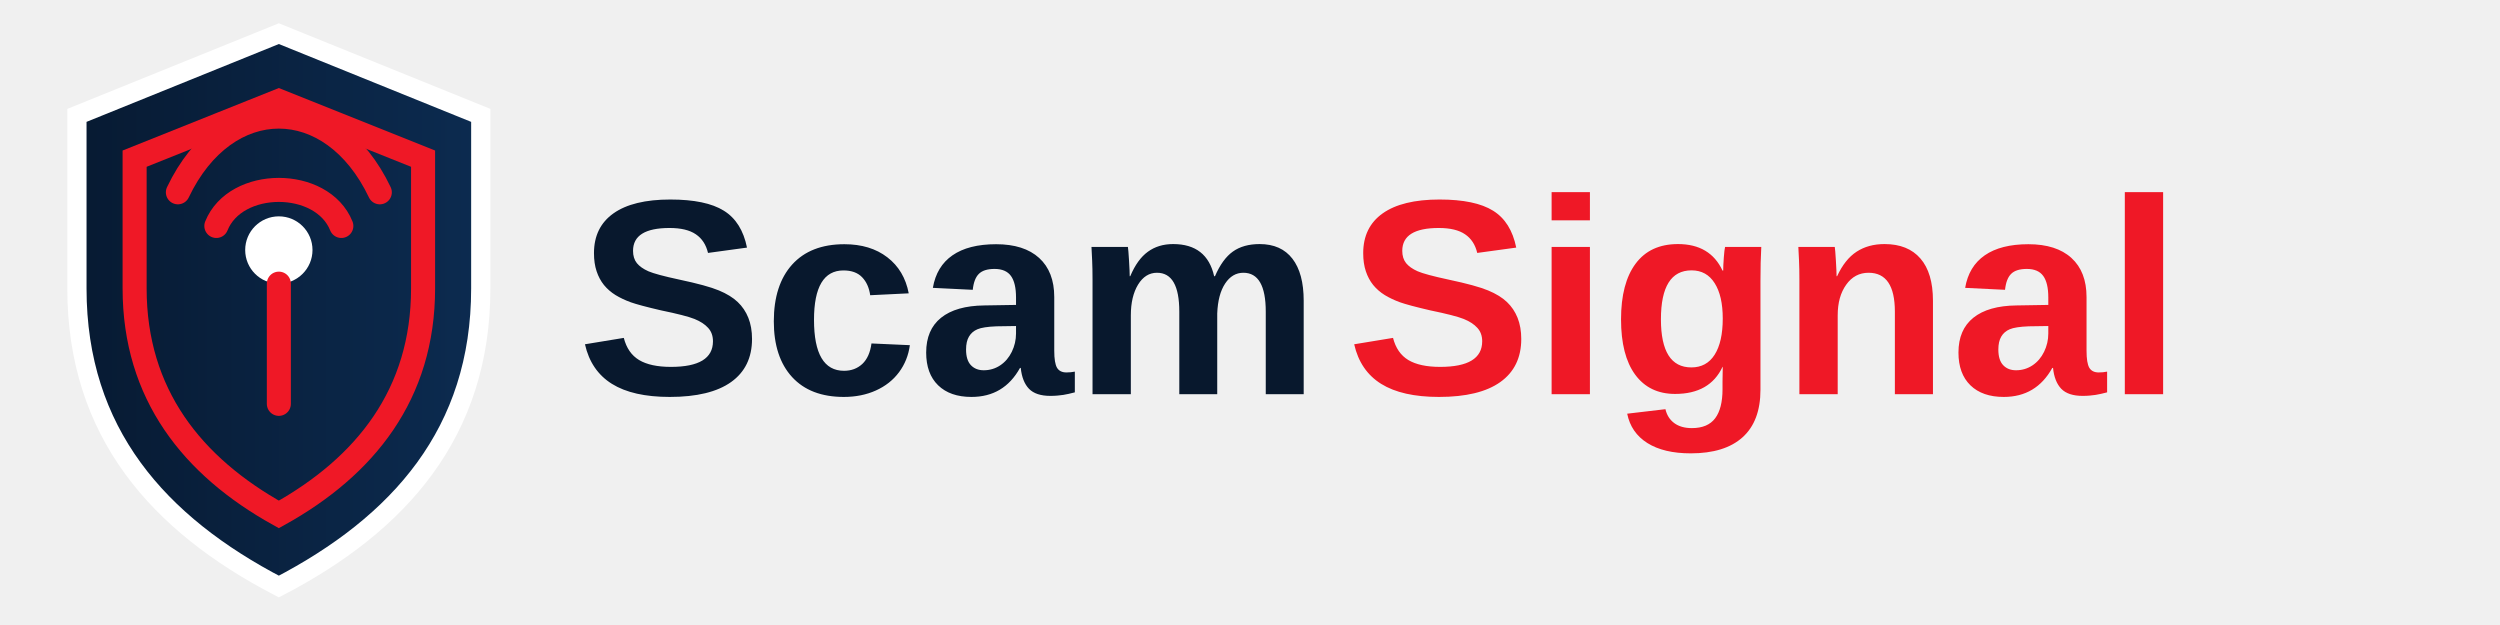
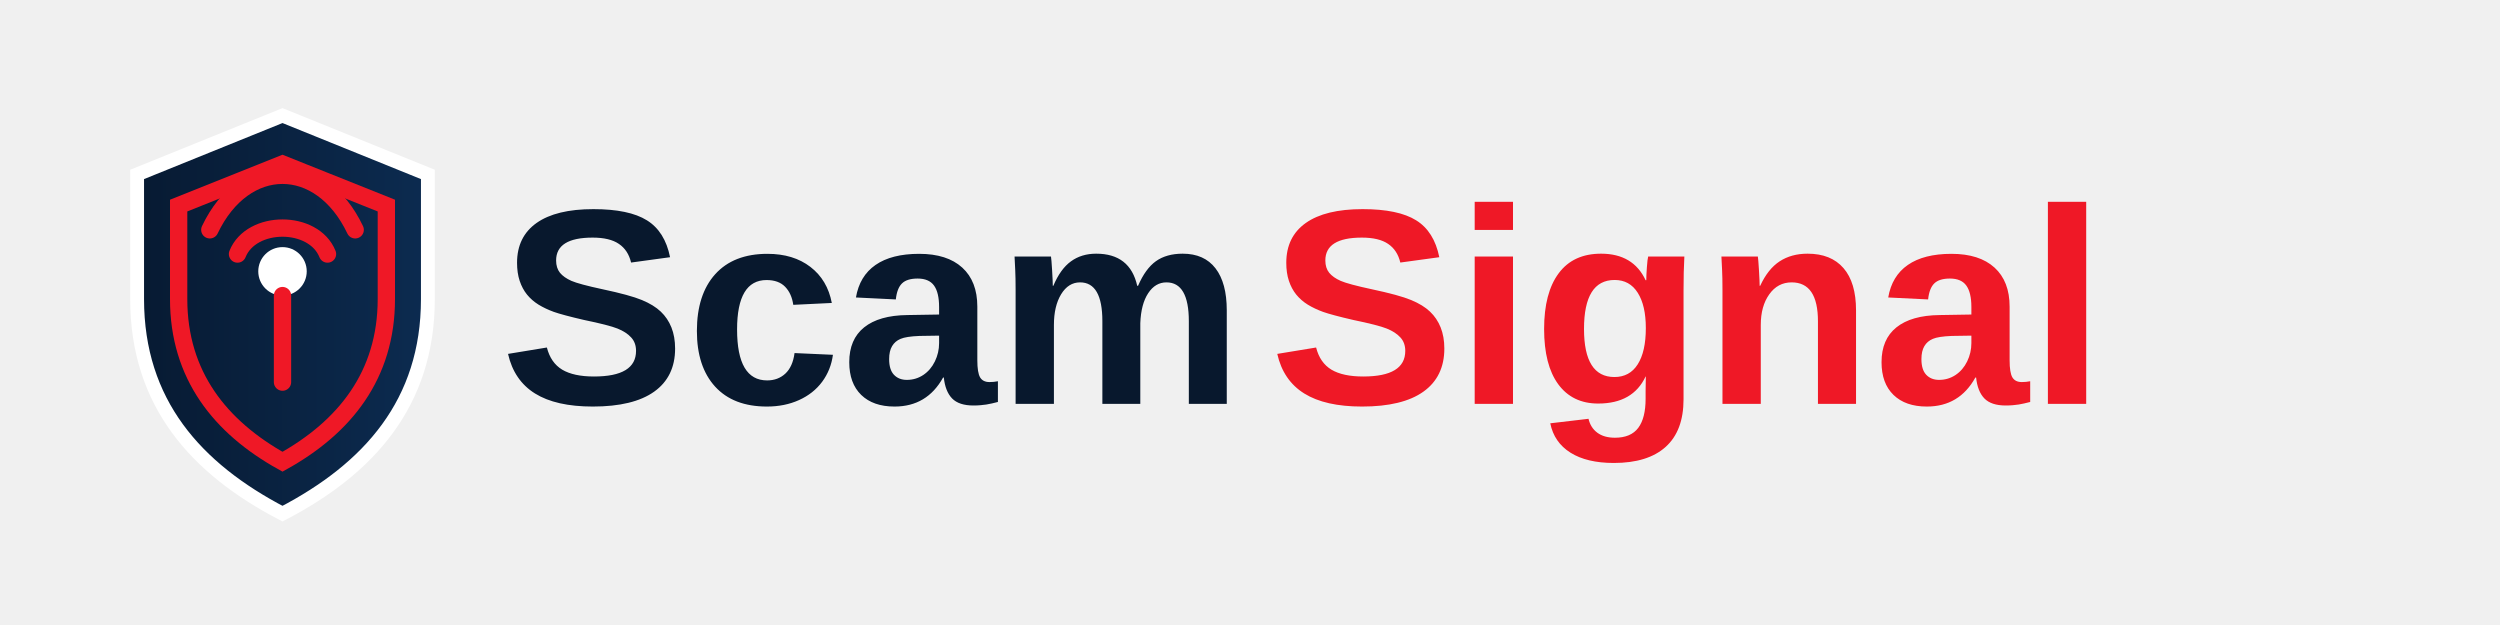
- <svg xmlns="http://www.w3.org/2000/svg" width="520" height="130" viewBox="0 0 520 130">
+ <svg xmlns="http://www.w3.org/2000/svg" width="520" height="130" viewBox="0 0 520 130" role="img" aria-label="ScamSignal">
  <defs>
    <linearGradient id="g" x1="0" x2="1">
      <stop stop-color="#071a32" />
      <stop offset="1" stop-color="#0c2b50" />
    </linearGradient>
  </defs>
-   <path d="M58 7 100 24v36c0 30-17 49-42 62C33 109 16 90 16 60V24z" fill="url(#g)" stroke="#fff" stroke-width="4" />
-   <path d="M58 21 88 33v27c0 22-12 37-30 47C40 97 28 82 28 60V33z" fill="none" stroke="#ef1826" stroke-width="5" />
-   <circle cx="58" cy="52" r="7" fill="#fff" />
-   <path d="M58 59v25m-13-37c4-10 22-10 26 0m-34-7c10-21 32-21 42 0" fill="none" stroke="#ef1826" stroke-width="5" stroke-linecap="round" />
-   <text x="120" y="82" font-family="Arial,Helvetica,sans-serif" font-weight="800" font-size="58" fill="#08182d">Scam</text>
-   <text x="280" y="82" font-family="Arial,Helvetica,sans-serif" font-weight="800" font-size="58" fill="#ef1826">Signal</text>
+   <g transform="translate(17 19) scale(.72)">
+     <path d="M58 7 100 24v36c0 30-17 49-42 62C33 109 16 90 16 60V24z" fill="url(#g)" stroke="#fff" stroke-width="4" />
+     <path d="M58 21 88 33v27c0 22-12 37-30 47C40 97 28 82 28 60V33z" fill="none" stroke="#ef1826" stroke-width="5" />
+     <circle cx="58" cy="52" r="7" fill="#fff" />
+     <path d="M58 59v25m-13-37c4-10 22-10 26 0m-34-7c10-21 32-21 42 0" fill="none" stroke="#ef1826" stroke-width="5" stroke-linecap="round" />
+   </g>
+   <text x="104" y="84" font-family="Arial,Helvetica,sans-serif" font-weight="800" font-size="58" fill="#08182d">Scam</text>
+   <text x="264" y="84" font-family="Arial,Helvetica,sans-serif" font-weight="800" font-size="58" fill="#ef1826">Signal</text>
</svg>
